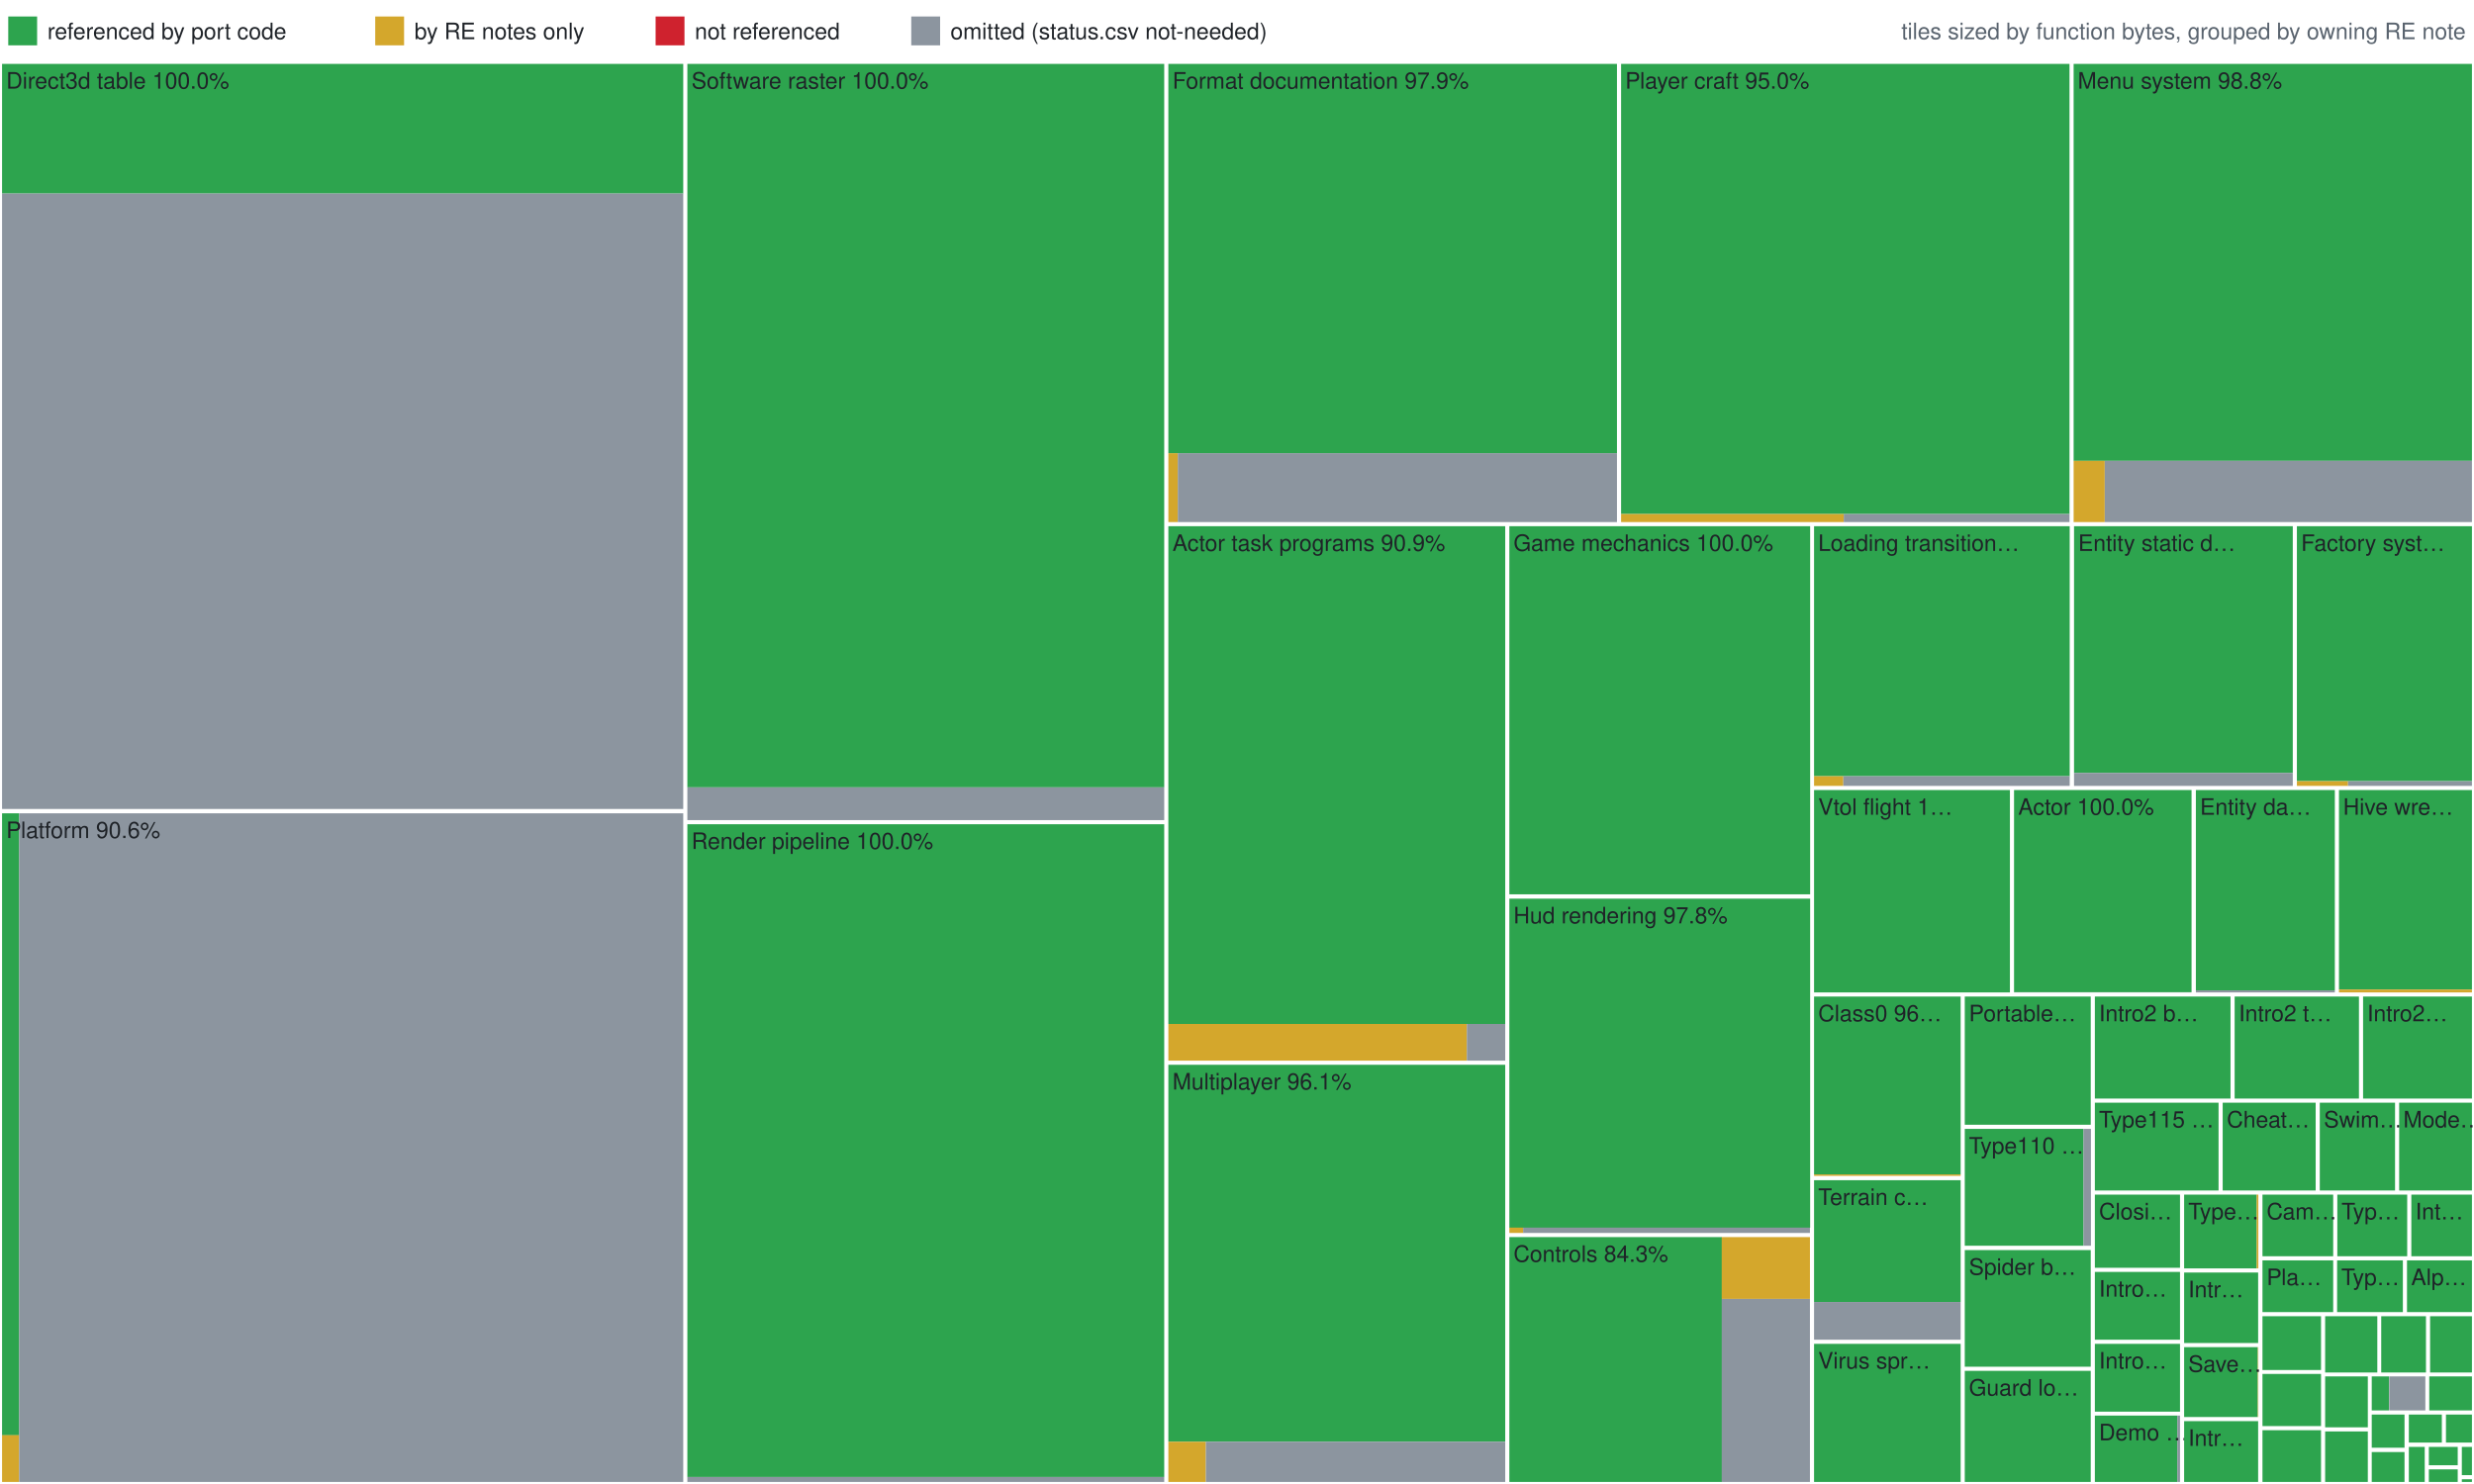
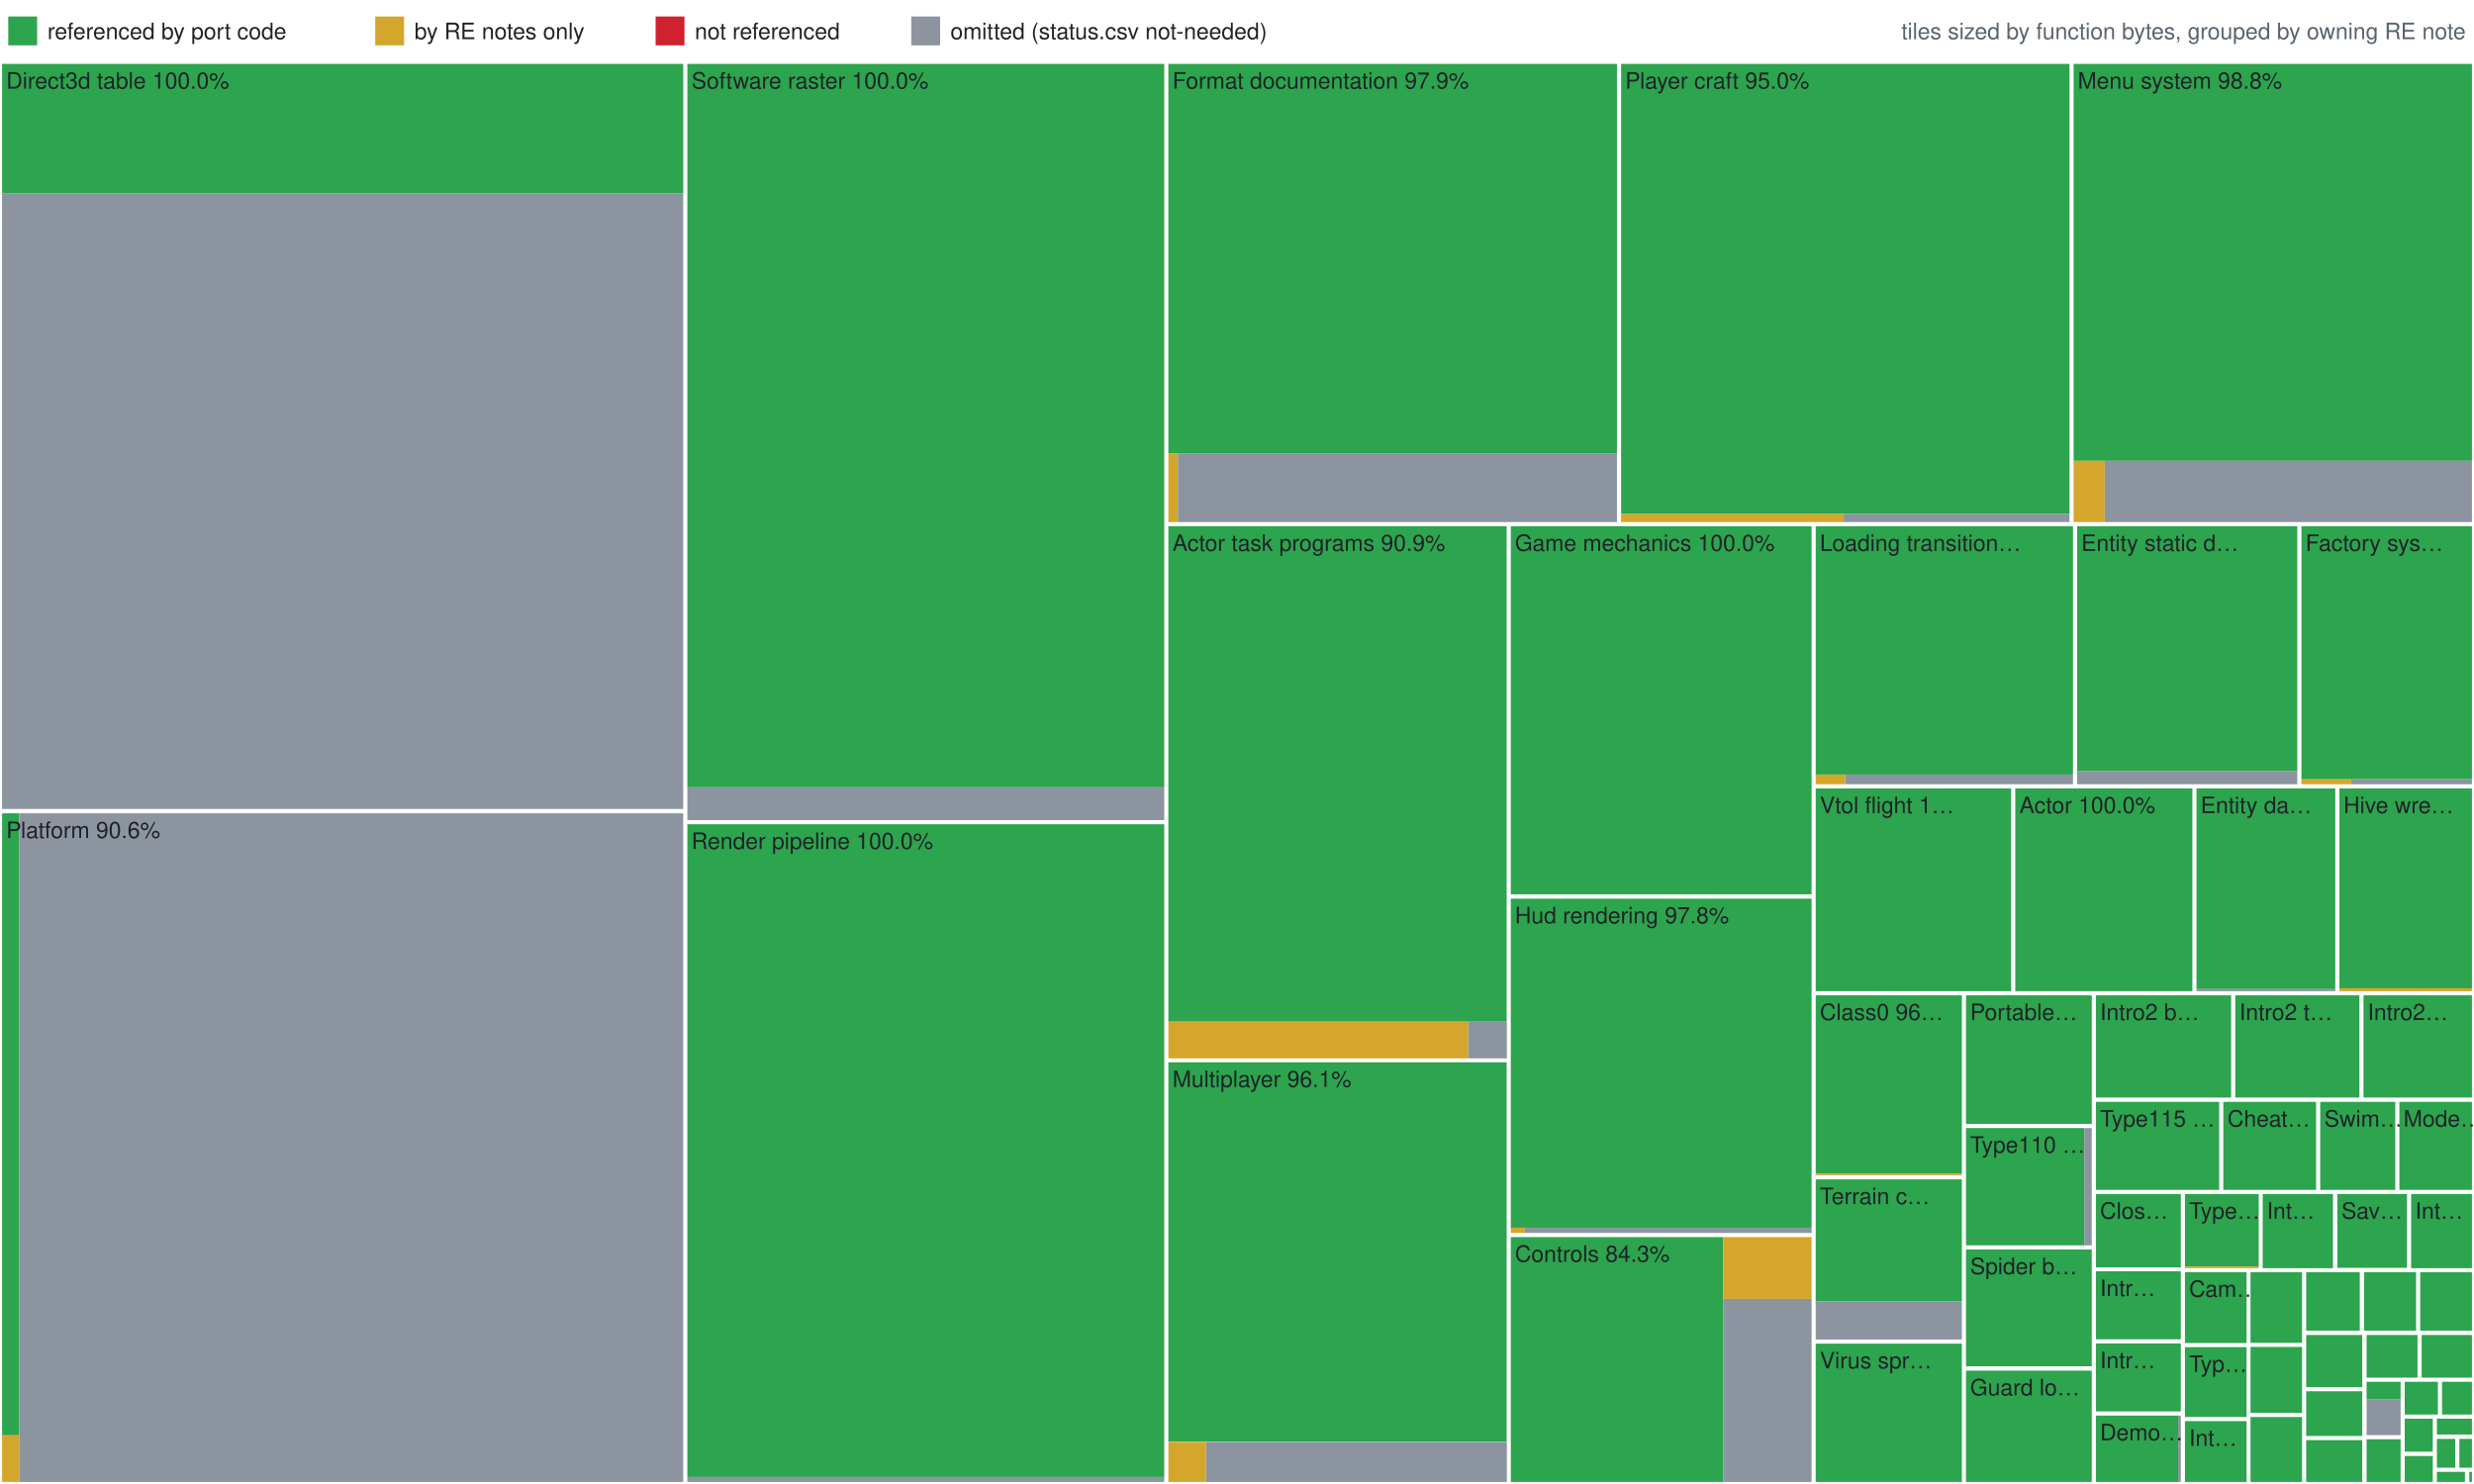
<svg xmlns="http://www.w3.org/2000/svg" width="1200" height="720" viewBox="0 0 1200 720" font-family="Segoe UI, Helvetica, Arial, sans-serif" font-size="11">
  <rect width="1200" height="720" fill="#ffffff" />
  <rect x="4" y="8" width="14" height="14" fill="#2da44e" />
  <text x="23" y="19" fill="#1f2328">referenced by port code</text>
  <rect x="182" y="8" width="14" height="14" fill="#d4a72c" />
  <text x="201" y="19" fill="#1f2328">by RE notes only</text>
  <rect x="318" y="8" width="14" height="14" fill="#cf222e" />
  <text x="337" y="19" fill="#1f2328">not referenced</text>
  <rect x="442" y="8" width="14" height="14" fill="#8c959f" />
  <text x="461" y="19" fill="#1f2328">omitted (status.csv not-needed)</text>
  <text x="1196" y="19" fill="#59636e" text-anchor="end">tiles sized by function bytes, grouped by owning RE note</text>
  <g>
    <rect x="1" y="31" width="330.4" height="62.9" fill="#2da44e" />
    <rect x="1" y="93.9" width="330.4" height="298.6" fill="#8c959f" />
    <text x="3" y="43" fill="#1f2328">Direct3d table 100.0%</text>
  </g>
  <g>
    <rect x="1" y="394.6" width="8.3" height="301.8" fill="#2da44e" />
    <rect x="1" y="696.3" width="8.3" height="22.7" fill="#d4a72c" />
    <rect x="9.3" y="394.6" width="322.1" height="324.4" fill="#8c959f" />
    <text x="3" y="406.6" fill="#1f2328">Platform 90.6%</text>
  </g>
  <g>
    <rect x="333.4" y="31" width="231.3" height="351" fill="#2da44e" />
    <rect x="333.4" y="382" width="231.3" height="15.9" fill="#8c959f" />
    <text x="335.4" y="43" fill="#1f2328">Software raster 100.0%</text>
  </g>
  <g>
    <rect x="333.4" y="399.9" width="231.3" height="316.7" fill="#2da44e" />
    <rect x="333.4" y="716.6" width="231.3" height="2.4" fill="#8c959f" />
    <text x="335.4" y="411.9" fill="#1f2328">Render pipeline 100.0%</text>
  </g>
  <g>
    <rect x="566.7" y="31" width="217.6" height="188.9" fill="#2da44e" />
    <rect x="566.7" y="219.9" width="4.6" height="33.4" fill="#d4a72c" />
    <rect x="571.3" y="219.9" width="213" height="33.4" fill="#8c959f" />
    <text x="568.7" y="43" fill="#1f2328">Format documentation 97.9%</text>
  </g>
  <g>
    <rect x="786.3" y="31" width="217.5" height="218.4" fill="#2da44e" />
    <rect x="786.3" y="249.4" width="108" height="3.9" fill="#d4a72c" />
    <rect x="894.3" y="249.4" width="109.5" height="3.9" fill="#8c959f" />
    <text x="788.3" y="43" fill="#1f2328">Player craft 95.0%</text>
  </g>
  <g>
    <rect x="1005.8" y="31" width="193.2" height="192.6" fill="#2da44e" />
    <rect x="1005.8" y="223.6" width="15.1" height="29.7" fill="#d4a72c" />
    <rect x="1020.9" y="223.6" width="178.1" height="29.7" fill="#8c959f" />
    <text x="1007.8" y="43" fill="#1f2328">Menu system 98.8%</text>
  </g>
  <g>
-     <rect x="566.7" y="255.3" width="163.4" height="241.5" fill="#2da44e" />
-     <rect x="566.7" y="496.8" width="144.8" height="17.8" fill="#d4a72c" />
-     <rect x="711.5" y="496.8" width="18.6" height="17.8" fill="#8c959f" />
+     <rect x="566.7" y="255.3" width="164.1" height="240.4" fill="#2da44e" />
+     <rect x="566.7" y="495.7" width="145.5" height="17.8" fill="#d4a72c" />
+     <rect x="712.2" y="495.7" width="18.7" height="17.8" fill="#8c959f" />
    <text x="568.7" y="267.3" fill="#1f2328">Actor task programs 90.9%</text>
  </g>
  <g>
-     <rect x="566.7" y="516.6" width="163.4" height="182.9" fill="#2da44e" />
-     <rect x="566.7" y="699.5" width="18.2" height="19.5" fill="#d4a72c" />
-     <rect x="584.9" y="699.5" width="145.2" height="19.5" fill="#8c959f" />
-     <text x="568.7" y="528.6" fill="#1f2328">Multiplayer 96.1%</text>
-   </g>
-   <g>
-     <rect x="732.1" y="255.3" width="145.9" height="178.6" fill="#2da44e" />
-     <text x="734.1" y="267.3" fill="#1f2328">Game mechanics 100.0%</text>
-   </g>
-   <g>
-     <rect x="732.1" y="436" width="145.9" height="159.7" fill="#2da44e" />
-     <rect x="732.1" y="595.6" width="6.8" height="2.6" fill="#d4a72c" />
-     <rect x="738.8" y="595.6" width="139.1" height="2.6" fill="#8c959f" />
-     <text x="734.1" y="448" fill="#1f2328">Hud rendering 97.8%</text>
-   </g>
-   <g>
-     <rect x="732.1" y="600.2" width="103.1" height="118.8" fill="#2da44e" />
-     <rect x="835.1" y="600.2" width="42.8" height="30" fill="#d4a72c" />
-     <rect x="835.1" y="630.2" width="42.8" height="88.8" fill="#8c959f" />
-     <text x="734.1" y="612.2" fill="#1f2328">Controls 84.3%</text>
-   </g>
-   <g>
-     <rect x="879.9" y="255.3" width="124" height="121.3" fill="#2da44e" />
-     <rect x="879.9" y="376.6" width="14.2" height="4.7" fill="#d4a72c" />
-     <rect x="894.1" y="376.6" width="109.8" height="4.7" fill="#8c959f" />
-     <text x="881.9" y="267.3" fill="#1f2328">Loading transition…</text>
-   </g>
-   <g>
-     <rect x="1006" y="255.3" width="106.1" height="119.7" fill="#2da44e" />
-     <rect x="1006" y="375" width="106.1" height="6.3" fill="#8c959f" />
-     <text x="1008" y="267.3" fill="#1f2328">Entity static d…</text>
-   </g>
-   <g>
-     <rect x="1114.1" y="255.3" width="84.9" height="123.7" fill="#2da44e" />
-     <rect x="1114.1" y="379" width="24.8" height="2.3" fill="#d4a72c" />
-     <rect x="1138.9" y="379" width="60.1" height="2.3" fill="#8c959f" />
-     <text x="1116.1" y="267.3" fill="#1f2328">Factory syst…</text>
-   </g>
-   <g>
-     <rect x="879.9" y="383.3" width="95" height="98.2" fill="#2da44e" />
-     <text x="881.9" y="395.3" fill="#1f2328">Vtol flight 1…</text>
-   </g>
-   <g>
-     <rect x="976.9" y="383.3" width="86.1" height="98.1" fill="#2da44e" />
-     <rect x="976.9" y="481.4" width="86.1" height="0.1" fill="#8c959f" />
-     <text x="978.9" y="395.3" fill="#1f2328">Actor 100.0%</text>
-   </g>
-   <g>
-     <rect x="1065.1" y="383.3" width="67.4" height="97.2" fill="#2da44e" />
-     <rect x="1065.1" y="480.5" width="67.4" height="1" fill="#8c959f" />
-     <text x="1067.1" y="395.3" fill="#1f2328">Entity da…</text>
-   </g>
-   <g>
-     <rect x="1134.5" y="383.3" width="64.5" height="96.8" fill="#2da44e" />
-     <rect x="1134.5" y="480.1" width="64.5" height="1.4" fill="#d4a72c" />
-     <text x="1136.5" y="395.3" fill="#1f2328">Hive wre…</text>
-   </g>
-   <g>
-     <rect x="879.9" y="483.5" width="71.1" height="86.3" fill="#2da44e" />
-     <rect x="879.9" y="569.8" width="71.1" height="0.7" fill="#d4a72c" />
-     <text x="881.9" y="495.5" fill="#1f2328">Class0 96…</text>
-   </g>
-   <g>
-     <rect x="879.9" y="572.6" width="71.1" height="59.1" fill="#2da44e" />
-     <rect x="879.9" y="631.7" width="71.1" height="18.3" fill="#8c959f" />
-     <text x="881.9" y="584.6" fill="#1f2328">Terrain c…</text>
-   </g>
-   <g>
-     <rect x="879.9" y="652" width="71.1" height="67" fill="#2da44e" />
-     <text x="881.9" y="664" fill="#1f2328">Virus spr…</text>
-   </g>
-   <g>
-     <rect x="953" y="483.5" width="61.1" height="62.2" fill="#2da44e" />
-     <text x="955" y="495.5" fill="#1f2328">Portable…</text>
-   </g>
-   <g>
-     <rect x="953" y="547.7" width="57.6" height="56.7" fill="#2da44e" />
-     <rect x="1010.6" y="547.7" width="3.6" height="56.7" fill="#8c959f" />
-     <text x="955" y="559.7" fill="#1f2328">Type110 …</text>
-   </g>
-   <g>
-     <rect x="953" y="606.5" width="61.1" height="56.6" fill="#2da44e" />
-     <text x="955" y="618.5" fill="#1f2328">Spider b…</text>
-   </g>
-   <g>
-     <rect x="953" y="665.1" width="61.1" height="53.9" fill="#2da44e" />
-     <text x="955" y="677.1" fill="#1f2328">Guard lo…</text>
-   </g>
-   <g>
-     <rect x="1016.1" y="483.5" width="65.8" height="49.5" fill="#2da44e" />
-     <text x="1018.1" y="495.5" fill="#1f2328">Intro2 b…</text>
-   </g>
-   <g>
-     <rect x="1083.9" y="483.5" width="60.3" height="49.5" fill="#2da44e" />
-     <text x="1085.9" y="495.5" fill="#1f2328">Intro2 t…</text>
-   </g>
-   <g>
-     <rect x="1146.2" y="483.5" width="52.8" height="49.5" fill="#2da44e" />
-     <text x="1148.2" y="495.5" fill="#1f2328">Intro2…</text>
-   </g>
-   <g>
-     <rect x="1016.1" y="535" width="60" height="42.6" fill="#2da44e" />
-     <text x="1018.1" y="547" fill="#1f2328">Type115 …</text>
-   </g>
-   <g>
-     <rect x="1078.1" y="535" width="45.1" height="42.6" fill="#2da44e" />
-     <text x="1080.1" y="547" fill="#1f2328">Cheat…</text>
-   </g>
-   <g>
-     <rect x="1125.2" y="535" width="36.5" height="42.6" fill="#2da44e" />
-     <text x="1127.2" y="547" fill="#1f2328">Swim…</text>
-   </g>
-   <g>
-     <rect x="1163.7" y="535" width="35.3" height="42.6" fill="#2da44e" />
-     <text x="1165.7" y="547" fill="#1f2328">Mode…</text>
-   </g>
-   <g>
-     <rect x="1016.1" y="579.6" width="41.3" height="35.5" fill="#2da44e" />
-     <text x="1018.1" y="591.6" fill="#1f2328">Closi…</text>
-   </g>
-   <g>
-     <rect x="1016.1" y="617.1" width="41.3" height="32.9" fill="#2da44e" />
-     <text x="1018.1" y="629.1" fill="#1f2328">Intro…</text>
-   </g>
-   <g>
-     <rect x="1016.1" y="652" width="41.3" height="32.9" fill="#2da44e" />
-     <text x="1018.1" y="664" fill="#1f2328">Intro…</text>
-   </g>
-   <g>
-     <rect x="1016.1" y="686.8" width="40" height="32.2" fill="#2da44e" />
-     <rect x="1056.1" y="686.8" width="1.3" height="32.2" fill="#8c959f" />
-     <text x="1018.1" y="698.8" fill="#1f2328">Demo …</text>
-   </g>
-   <g>
-     <rect x="1059.4" y="579.6" width="35.2" height="35.8" fill="#2da44e" />
-     <rect x="1094.6" y="579.6" width="0.8" height="35.8" fill="#d4a72c" />
-     <text x="1061.4" y="591.6" fill="#1f2328">Type…</text>
-   </g>
-   <g>
-     <rect x="1059.4" y="617.4" width="35.9" height="34.2" fill="#2da44e" />
-     <text x="1061.4" y="629.4" fill="#1f2328">Intr…</text>
-   </g>
-   <g>
-     <rect x="1059.4" y="653.6" width="35.7" height="33.9" fill="#2da44e" />
-     <rect x="1095.2" y="653.6" width="0.2" height="33.9" fill="#d4a72c" />
-     <text x="1061.4" y="665.6" fill="#1f2328">Save…</text>
-   </g>
-   <g>
-     <rect x="1059.4" y="689.5" width="35.9" height="29.5" fill="#2da44e" />
-     <text x="1061.4" y="701.5" fill="#1f2328">Intr…</text>
-   </g>
-   <g>
-     <rect x="1097.4" y="579.6" width="34.3" height="29.9" fill="#2da44e" />
-     <text x="1099.4" y="591.6" fill="#1f2328">Cam…</text>
-   </g>
-   <g>
-     <rect x="1133.7" y="579.6" width="33.9" height="29.9" fill="#2da44e" />
-     <text x="1135.7" y="591.6" fill="#1f2328">Typ…</text>
-   </g>
-   <g>
-     <rect x="1169.6" y="579.6" width="29.4" height="29.9" fill="#2da44e" />
-     <text x="1171.6" y="591.6" fill="#1f2328">Int…</text>
-   </g>
-   <g>
-     <rect x="1097.4" y="611.5" width="34.3" height="25.1" fill="#2da44e" />
-     <text x="1099.4" y="623.5" fill="#1f2328">Pla…</text>
-   </g>
-   <g>
-     <rect x="1133.6" y="611.5" width="31.9" height="25.1" fill="#2da44e" />
-     <text x="1135.6" y="623.5" fill="#1f2328">Typ…</text>
-   </g>
-   <g>
-     <rect x="1167.5" y="611.5" width="31.5" height="25.1" fill="#2da44e" />
-     <text x="1169.5" y="623.5" fill="#1f2328">Alp…</text>
-   </g>
-   <g>
-     <rect x="1097.4" y="638.6" width="28.4" height="26.1" fill="#2da44e" />
-   </g>
-   <g>
-     <rect x="1097.4" y="666.6" width="28.4" height="25.3" fill="#2da44e" />
-   </g>
-   <g>
-     <rect x="1097.4" y="693.9" width="28.4" height="25.1" fill="#2da44e" />
-   </g>
-   <g>
-     <rect x="1127.8" y="638.6" width="25.3" height="27.3" fill="#2da44e" />
-   </g>
-   <g>
-     <rect x="1155" y="638.6" width="21.7" height="27.3" fill="#2da44e" />
-   </g>
-   <g>
-     <rect x="1178.7" y="638.6" width="20.3" height="27.3" fill="#2da44e" />
-   </g>
-   <g>
-     <rect x="1127.8" y="667.8" width="20.7" height="24.7" fill="#2da44e" />
-   </g>
-   <g>
-     <rect x="1127.8" y="694.5" width="20.7" height="24.5" fill="#2da44e" />
-   </g>
-   <g>
-     <rect x="1150.4" y="667.8" width="8.4" height="16.5" fill="#2da44e" />
-     <rect x="1158.9" y="667.8" width="17.5" height="16.5" fill="#8c959f" />
-   </g>
-   <g>
-     <rect x="1178.3" y="667.8" width="20.7" height="16.5" fill="#2da44e" />
-   </g>
-   <g>
-     <rect x="1150.4" y="686.3" width="15.9" height="16.1" fill="#2da44e" />
-   </g>
-   <g>
-     <rect x="1150.4" y="704.5" width="15.9" height="14.5" fill="#2da44e" />
-   </g>
-   <g>
-     <rect x="1168.4" y="686.3" width="16" height="13.6" fill="#2da44e" />
-   </g>
-   <g>
-     <rect x="1186.4" y="686.3" width="12.6" height="13.6" fill="#2da44e" />
-   </g>
-   <g>
-     <rect x="1168.4" y="702" width="7.7" height="17" fill="#2da44e" />
-   </g>
-   <g>
-     <rect x="1178.1" y="702" width="14" height="8.9" fill="#2da44e" />
-   </g>
-   <g>
-     <rect x="1178.1" y="712.9" width="14" height="6.1" fill="#2da44e" />
-   </g>
-   <g>
-     <rect x="1194.1" y="702" width="4.9" height="13.7" fill="#2da44e" />
-   </g>
-   <g>
-     <rect x="1194.1" y="717.7" width="4.9" height="1.3" fill="#2da44e" />
+     <rect x="566.7" y="515.4" width="164.1" height="184.1" fill="#2da44e" />
+     <rect x="566.7" y="699.6" width="18.3" height="19.4" fill="#d4a72c" />
+     <rect x="585" y="699.6" width="145.9" height="19.4" fill="#8c959f" />
+     <text x="568.7" y="527.4" fill="#1f2328">Multiplayer 96.1%</text>
+   </g>
+   <g>
+     <rect x="732.8" y="255.3" width="145.9" height="178.6" fill="#2da44e" />
+     <text x="734.8" y="267.3" fill="#1f2328">Game mechanics 100.0%</text>
+   </g>
+   <g>
+     <rect x="732.8" y="436" width="145.9" height="159.7" fill="#2da44e" />
+     <rect x="732.8" y="595.6" width="6.8" height="2.6" fill="#d4a72c" />
+     <rect x="739.6" y="595.6" width="139.1" height="2.6" fill="#8c959f" />
+     <text x="734.8" y="448" fill="#1f2328">Hud rendering 97.8%</text>
+   </g>
+   <g>
+     <rect x="732.8" y="600.2" width="103.1" height="118.8" fill="#2da44e" />
+     <rect x="835.9" y="600.2" width="42.8" height="30" fill="#d4a72c" />
+     <rect x="835.9" y="630.2" width="42.8" height="88.8" fill="#8c959f" />
+     <text x="734.8" y="612.2" fill="#1f2328">Controls 84.3%</text>
+   </g>
+   <g>
+     <rect x="880.7" y="255.3" width="124.8" height="120.5" fill="#2da44e" />
+     <rect x="880.7" y="375.8" width="14.3" height="4.7" fill="#d4a72c" />
+     <rect x="895" y="375.8" width="110.5" height="4.7" fill="#8c959f" />
+     <text x="882.7" y="267.3" fill="#1f2328">Loading transition…</text>
+   </g>
+   <g>
+     <rect x="1007.5" y="255.3" width="106.8" height="118.9" fill="#2da44e" />
+     <rect x="1007.5" y="374.2" width="106.8" height="6.3" fill="#8c959f" />
+     <text x="1009.5" y="267.3" fill="#1f2328">Entity static d…</text>
+   </g>
+   <g>
+     <rect x="1116.3" y="255.3" width="82.7" height="122.8" fill="#2da44e" />
+     <rect x="1116.3" y="378.1" width="24.1" height="2.4" fill="#d4a72c" />
+     <rect x="1140.4" y="378.1" width="58.6" height="2.4" fill="#8c959f" />
+     <text x="1118.3" y="267.3" fill="#1f2328">Factory sys…</text>
+   </g>
+   <g>
+     <rect x="880.7" y="382.5" width="94.8" height="98.4" fill="#2da44e" />
+     <text x="882.7" y="394.5" fill="#1f2328">Vtol flight 1…</text>
+   </g>
+   <g>
+     <rect x="977.5" y="382.5" width="85.9" height="98.4" fill="#2da44e" />
+     <rect x="977.5" y="480.9" width="85.9" height="0.1" fill="#8c959f" />
+     <text x="979.5" y="394.5" fill="#1f2328">Actor 100.0%</text>
+   </g>
+   <g>
+     <rect x="1065.4" y="382.5" width="67.3" height="97.4" fill="#2da44e" />
+     <rect x="1065.4" y="479.9" width="67.3" height="1" fill="#8c959f" />
+     <text x="1067.4" y="394.5" fill="#1f2328">Entity da…</text>
+   </g>
+   <g>
+     <rect x="1134.7" y="382.5" width="64.3" height="97" fill="#2da44e" />
+     <rect x="1134.7" y="479.5" width="64.3" height="1.4" fill="#d4a72c" />
+     <text x="1136.7" y="394.5" fill="#1f2328">Hive wre…</text>
+   </g>
+   <g>
+     <rect x="880.7" y="482.9" width="70.9" height="86.6" fill="#2da44e" />
+     <rect x="880.7" y="569.5" width="70.9" height="0.7" fill="#d4a72c" />
+     <text x="882.7" y="494.9" fill="#1f2328">Class0 96…</text>
+   </g>
+   <g>
+     <rect x="880.7" y="572.2" width="70.9" height="59.3" fill="#2da44e" />
+     <rect x="880.7" y="631.5" width="70.9" height="18.4" fill="#8c959f" />
+     <text x="882.7" y="584.2" fill="#1f2328">Terrain c…</text>
+   </g>
+   <g>
+     <rect x="880.7" y="651.9" width="70.9" height="67.1" fill="#2da44e" />
+     <text x="882.7" y="663.9" fill="#1f2328">Virus spr…</text>
+   </g>
+   <g>
+     <rect x="953.6" y="482.9" width="61" height="62.4" fill="#2da44e" />
+     <text x="955.6" y="494.9" fill="#1f2328">Portable…</text>
+   </g>
+   <g>
+     <rect x="953.6" y="547.3" width="57.4" height="56.9" fill="#2da44e" />
+     <rect x="1011" y="547.3" width="3.6" height="56.9" fill="#8c959f" />
+     <text x="955.6" y="559.3" fill="#1f2328">Type110 …</text>
+   </g>
+   <g>
+     <rect x="953.6" y="606.2" width="61" height="56.7" fill="#2da44e" />
+     <text x="955.6" y="618.2" fill="#1f2328">Spider b…</text>
+   </g>
+   <g>
+     <rect x="953.6" y="665" width="61" height="54" fill="#2da44e" />
+     <text x="955.6" y="677" fill="#1f2328">Guard lo…</text>
+   </g>
+   <g>
+     <rect x="1016.6" y="482.9" width="65.6" height="49.6" fill="#2da44e" />
+     <text x="1018.6" y="494.9" fill="#1f2328">Intro2 b…</text>
+   </g>
+   <g>
+     <rect x="1084.2" y="482.9" width="60.2" height="49.6" fill="#2da44e" />
+     <text x="1086.2" y="494.9" fill="#1f2328">Intro2 t…</text>
+   </g>
+   <g>
+     <rect x="1146.4" y="482.9" width="52.6" height="49.6" fill="#2da44e" />
+     <text x="1148.4" y="494.9" fill="#1f2328">Intro2…</text>
+   </g>
+   <g>
+     <rect x="1016.6" y="534.6" width="59.8" height="42.7" fill="#2da44e" />
+     <text x="1018.6" y="546.6" fill="#1f2328">Type115 …</text>
+   </g>
+   <g>
+     <rect x="1078.4" y="534.6" width="45" height="42.7" fill="#2da44e" />
+     <text x="1080.4" y="546.6" fill="#1f2328">Cheat…</text>
+   </g>
+   <g>
+     <rect x="1125.4" y="534.6" width="36.4" height="42.7" fill="#2da44e" />
+     <text x="1127.4" y="546.6" fill="#1f2328">Swim…</text>
+   </g>
+   <g>
+     <rect x="1163.8" y="534.6" width="35.2" height="42.7" fill="#2da44e" />
+     <text x="1165.8" y="546.6" fill="#1f2328">Mode…</text>
+   </g>
+   <g>
+     <rect x="1016.6" y="579.3" width="41.2" height="35.6" fill="#2da44e" />
+     <text x="1018.6" y="591.3" fill="#1f2328">Clos…</text>
+   </g>
+   <g>
+     <rect x="1016.6" y="616.8" width="41.2" height="33" fill="#2da44e" />
+     <text x="1018.6" y="628.8" fill="#1f2328">Intr…</text>
+   </g>
+   <g>
+     <rect x="1016.6" y="651.8" width="41.2" height="33" fill="#2da44e" />
+     <text x="1018.6" y="663.8" fill="#1f2328">Intr…</text>
+   </g>
+   <g>
+     <rect x="1016.6" y="686.8" width="39.9" height="32.2" fill="#2da44e" />
+     <rect x="1056.5" y="686.8" width="1.3" height="32.2" fill="#8c959f" />
+     <text x="1018.6" y="698.8" fill="#1f2328">Demo…</text>
+   </g>
+   <g>
+     <rect x="1059.8" y="579.3" width="35.8" height="35.2" fill="#2da44e" />
+     <rect x="1059.8" y="614.5" width="35.8" height="0.8" fill="#d4a72c" />
+     <text x="1061.8" y="591.3" fill="#1f2328">Type…</text>
+   </g>
+   <g>
+     <rect x="1097.5" y="579.3" width="34.1" height="36" fill="#2da44e" />
+     <text x="1099.5" y="591.3" fill="#1f2328">Int…</text>
+   </g>
+   <g>
+     <rect x="1133.7" y="579.3" width="33.8" height="35.8" fill="#2da44e" />
+     <rect x="1133.7" y="615" width="33.8" height="0.2" fill="#d4a72c" />
+     <text x="1135.7" y="591.3" fill="#1f2328">Sav…</text>
+   </g>
+   <g>
+     <rect x="1169.5" y="579.3" width="29.5" height="36" fill="#2da44e" />
+     <text x="1171.5" y="591.3" fill="#1f2328">Int…</text>
+   </g>
+   <g>
+     <rect x="1059.8" y="617.2" width="29.9" height="34.4" fill="#2da44e" />
+     <text x="1061.8" y="629.2" fill="#1f2328">Cam…</text>
+   </g>
+   <g>
+     <rect x="1059.8" y="653.6" width="29.9" height="33.9" fill="#2da44e" />
+     <text x="1061.8" y="665.6" fill="#1f2328">Typ…</text>
+   </g>
+   <g>
+     <rect x="1059.8" y="689.5" width="29.9" height="29.5" fill="#2da44e" />
+     <text x="1061.8" y="701.5" fill="#1f2328">Int…</text>
+   </g>
+   <g>
+     <rect x="1091.6" y="617.2" width="25" height="34.3" fill="#2da44e" />
+   </g>
+   <g>
+     <rect x="1091.6" y="653.5" width="25" height="32" fill="#2da44e" />
+   </g>
+   <g>
+     <rect x="1091.6" y="687.5" width="25" height="31.5" fill="#2da44e" />
+   </g>
+   <g>
+     <rect x="1118.6" y="617.2" width="26" height="28.4" fill="#2da44e" />
+   </g>
+   <g>
+     <rect x="1146.7" y="617.2" width="25.2" height="28.4" fill="#2da44e" />
+   </g>
+   <g>
+     <rect x="1173.9" y="617.2" width="25.1" height="28.4" fill="#2da44e" />
+   </g>
+   <g>
+     <rect x="1118.6" y="647.7" width="27.2" height="25.3" fill="#2da44e" />
+   </g>
+   <g>
+     <rect x="1118.6" y="675" width="27.2" height="21.7" fill="#2da44e" />
+   </g>
+   <g>
+     <rect x="1118.6" y="698.7" width="27.2" height="20.3" fill="#2da44e" />
+   </g>
+   <g>
+     <rect x="1147.9" y="647.7" width="24.7" height="20.7" fill="#2da44e" />
+   </g>
+   <g>
+     <rect x="1174.6" y="647.7" width="24.4" height="20.7" fill="#2da44e" />
+   </g>
+   <g>
+     <rect x="1147.9" y="670.4" width="16.5" height="8.4" fill="#2da44e" />
+     <rect x="1147.9" y="678.8" width="16.5" height="17.5" fill="#8c959f" />
+   </g>
+   <g>
+     <rect x="1147.9" y="698.3" width="16.5" height="20.7" fill="#2da44e" />
+   </g>
+   <g>
+     <rect x="1166.4" y="670.4" width="16.1" height="15.9" fill="#2da44e" />
+   </g>
+   <g>
+     <rect x="1184.5" y="670.4" width="14.5" height="15.9" fill="#2da44e" />
+   </g>
+   <g>
+     <rect x="1166.4" y="688.3" width="13.6" height="16" fill="#2da44e" />
+   </g>
+   <g>
+     <rect x="1166.4" y="706.4" width="13.6" height="12.6" fill="#2da44e" />
+   </g>
+   <g>
+     <rect x="1182" y="688.3" width="17" height="7.7" fill="#2da44e" />
+   </g>
+   <g>
+     <rect x="1182" y="698.1" width="8.9" height="14" fill="#2da44e" />
+   </g>
+   <g>
+     <rect x="1192.9" y="698.1" width="6.1" height="14" fill="#2da44e" />
+   </g>
+   <g>
+     <rect x="1182" y="714.1" width="13.6" height="4.9" fill="#2da44e" />
+   </g>
+   <g>
+     <rect x="1197.7" y="714.1" width="1.3" height="4.9" fill="#2da44e" />
  </g>
</svg>
